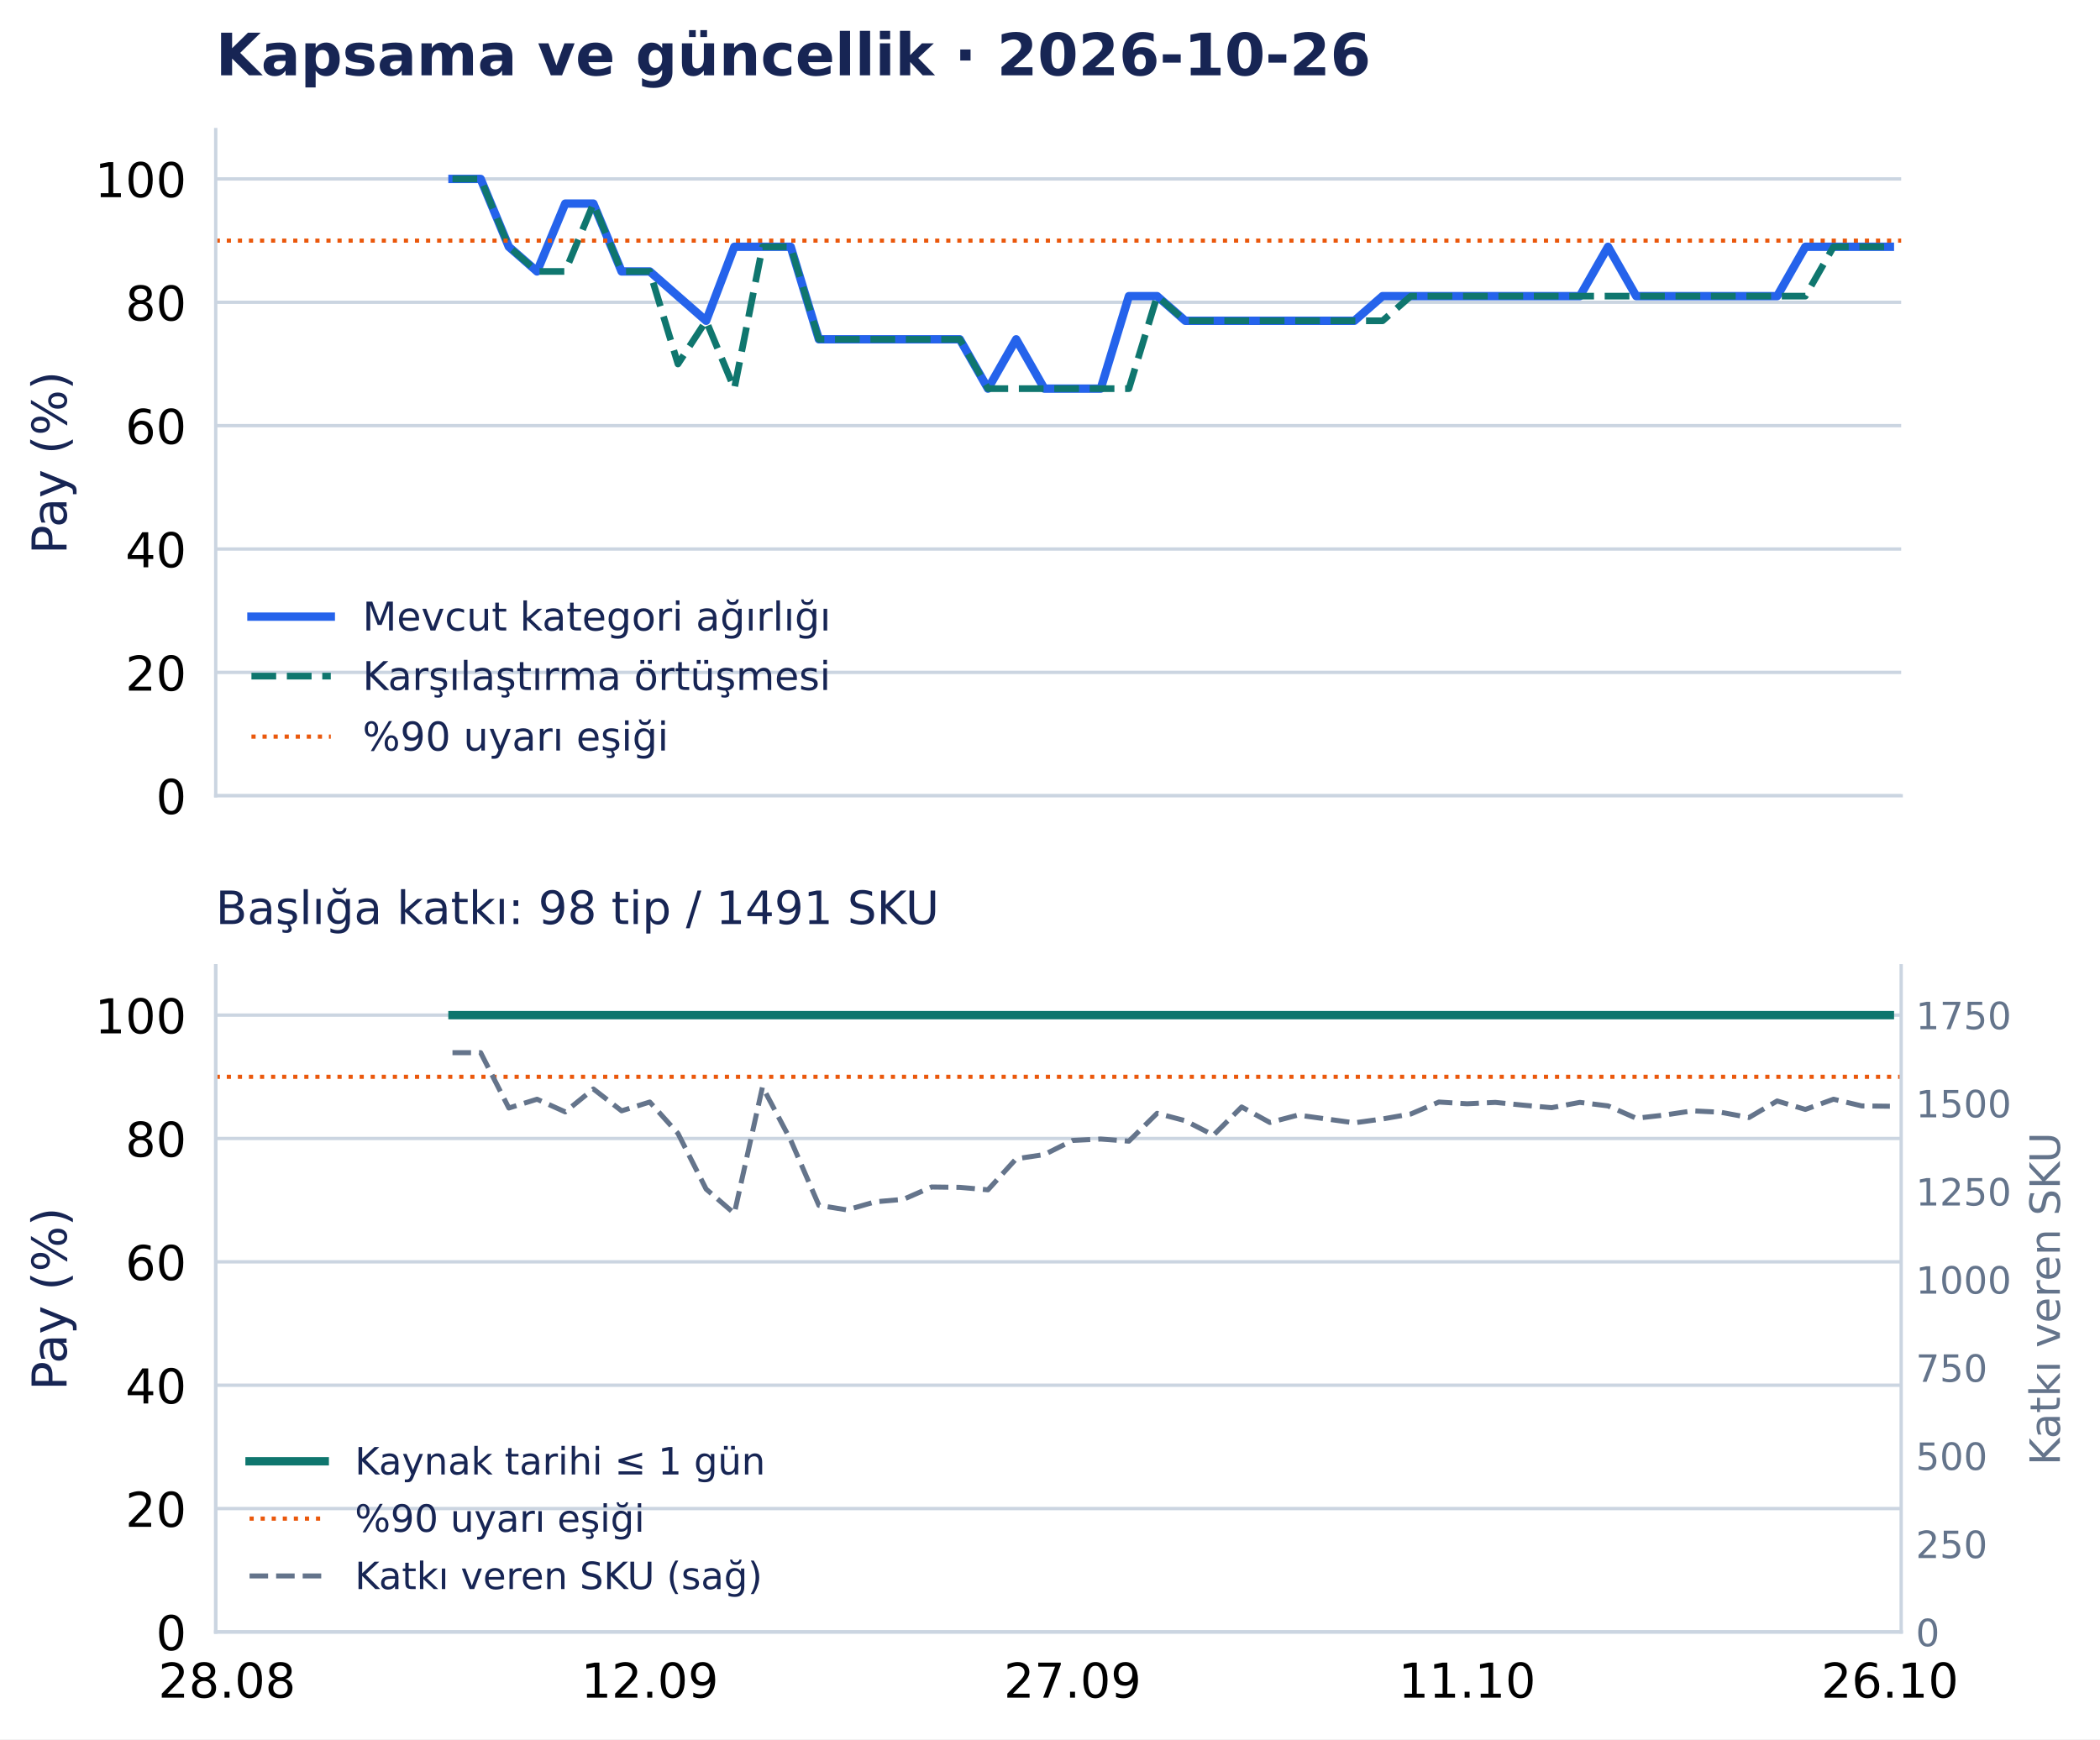
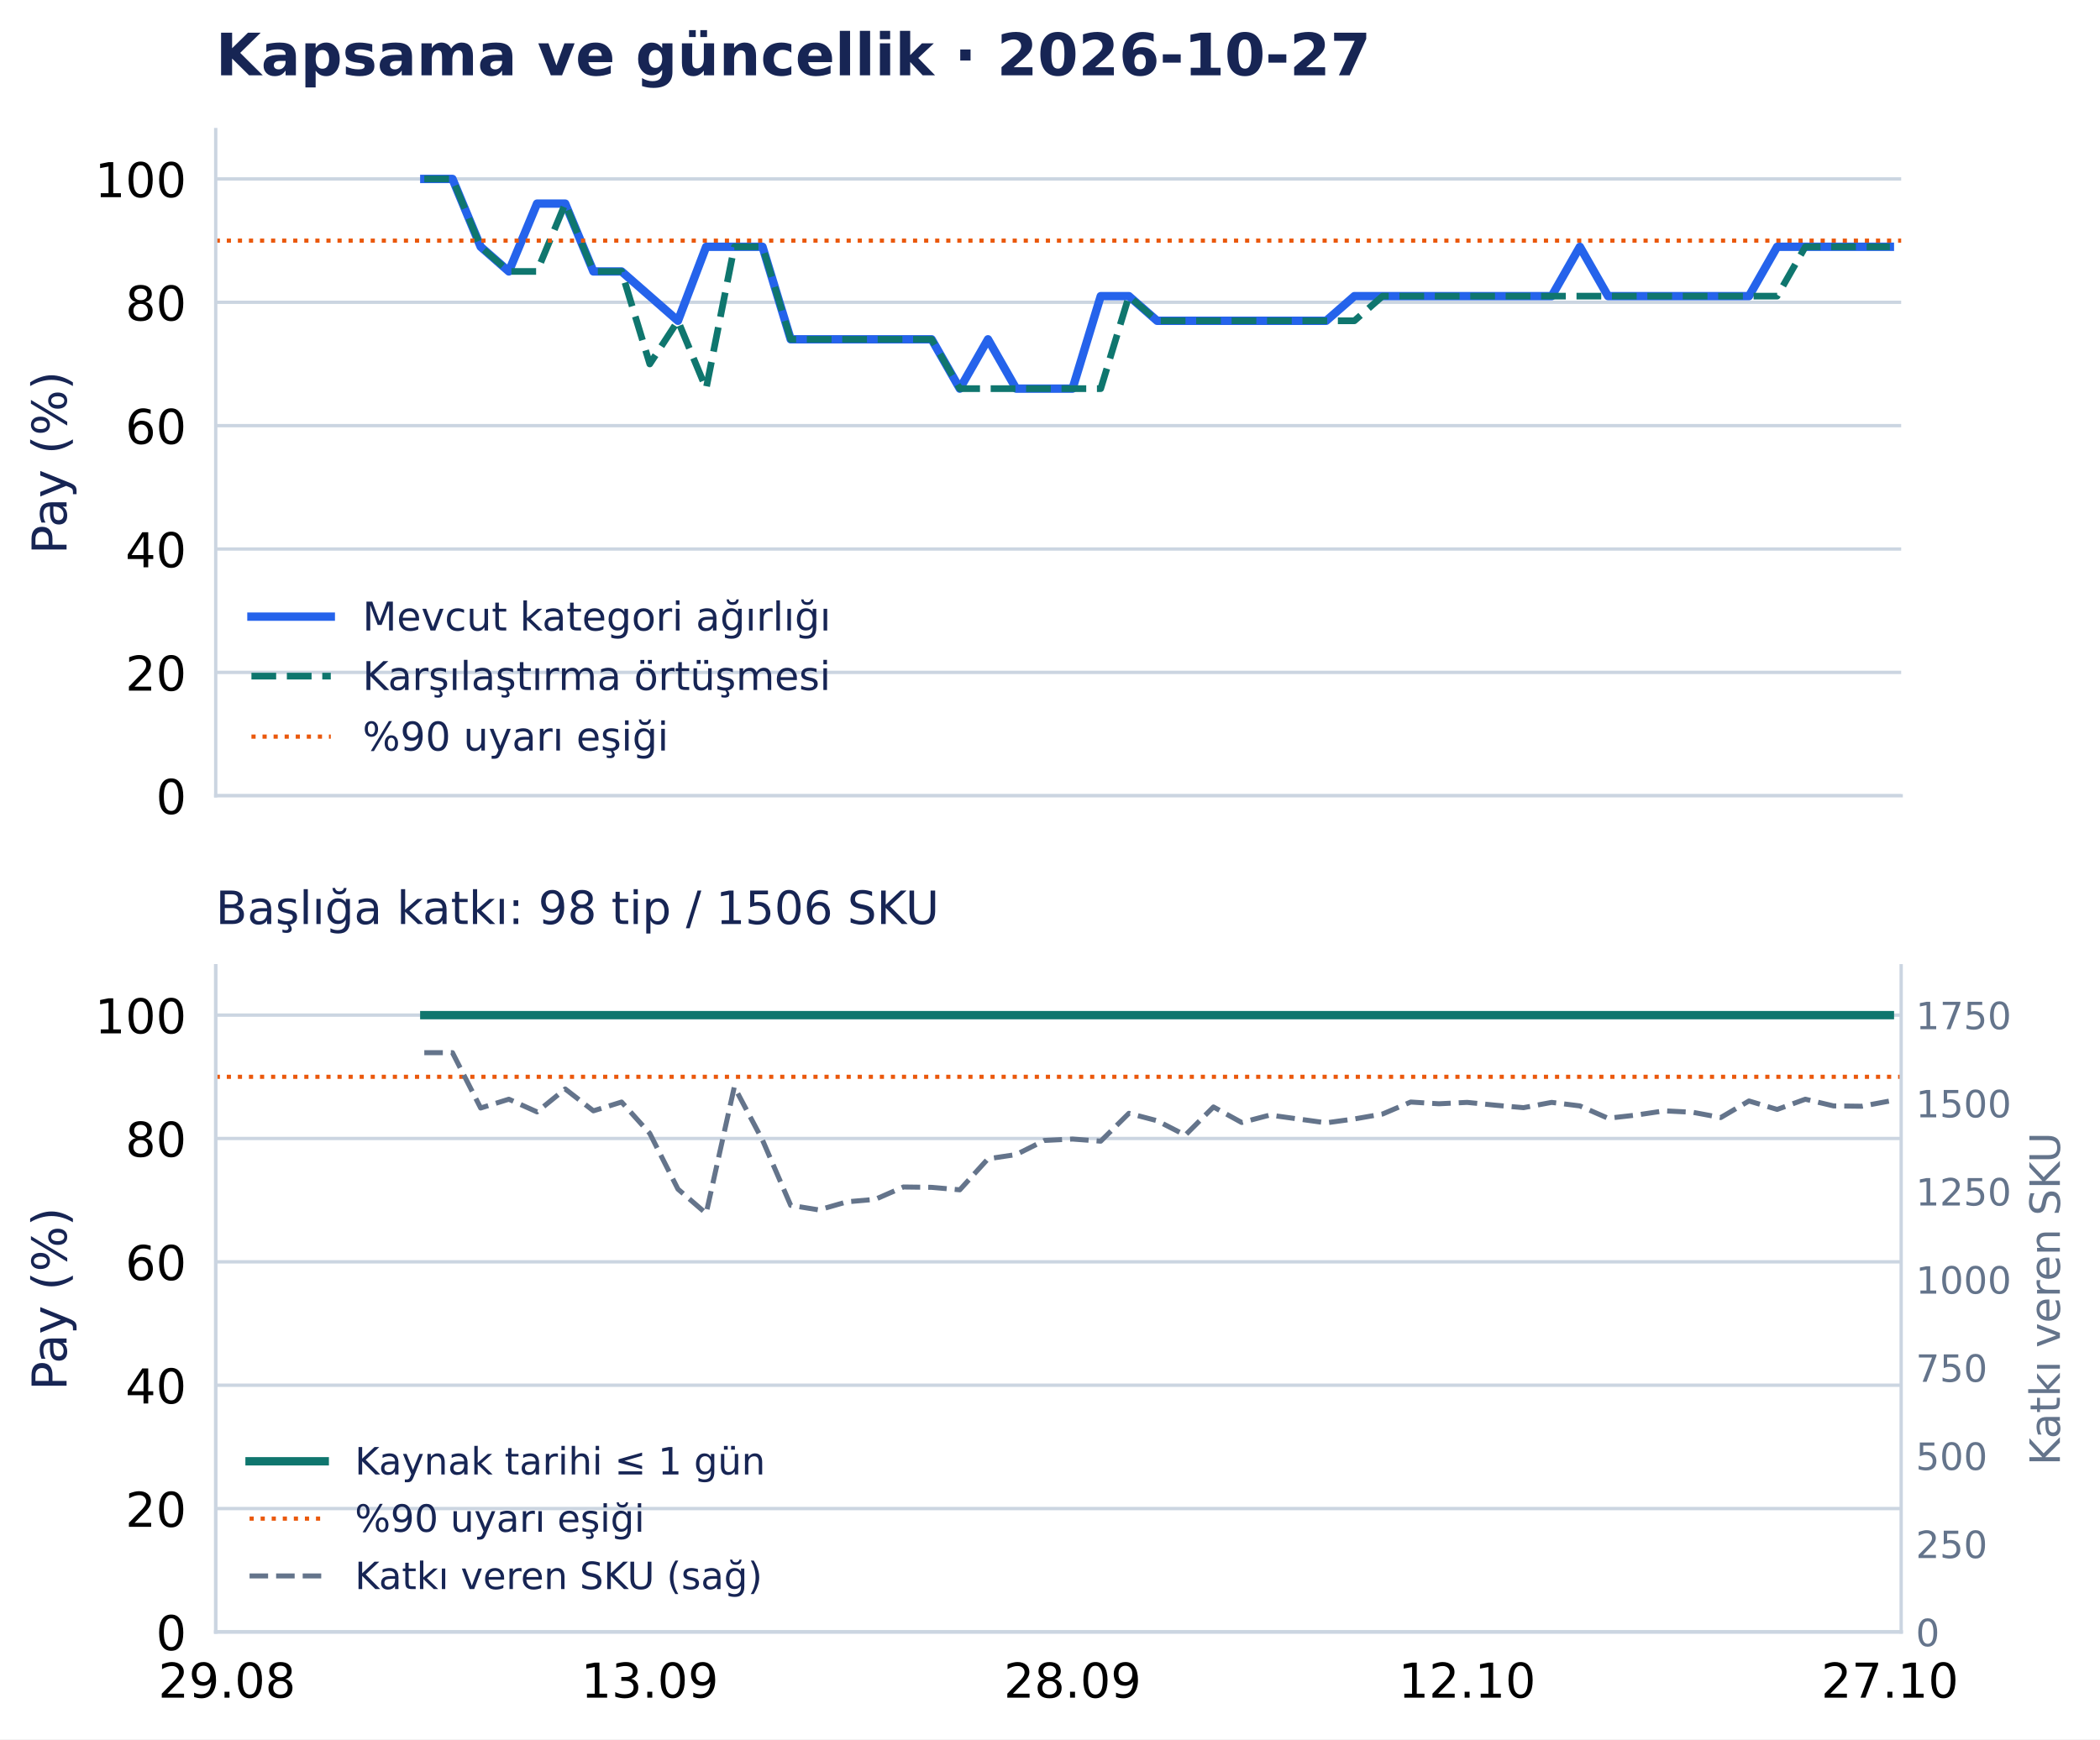
<svg xmlns="http://www.w3.org/2000/svg" width="502.794pt" height="416.535pt" viewBox="0 0 502.794 416.535" version="1.1">
  <defs>
    <style type="text/css">*{stroke-linejoin: round; stroke-linecap: butt}</style>
  </defs>
  <g id="figure_1">
    <g id="patch_1">
      <path d="M 0 416.535 L 502.794 416.535 L 502.794 0 L 0 0 z " style="fill: #ffffff" />
    </g>
    <g id="axes_1">
      <g id="patch_2">
        <path d="M 51.651 190.574 L 455.188 190.574 L 455.188 31.035 L 51.651 31.035 z " style="fill: #ffffff" />
      </g>
      <g id="matplotlib.axis_1">
        <g id="xtick_1">
          <g id="line2d_1" />
        </g>
        <g id="xtick_2">
          <g id="line2d_2" />
        </g>
        <g id="xtick_3">
          <g id="line2d_3" />
        </g>
        <g id="xtick_4">
          <g id="line2d_4" />
        </g>
        <g id="xtick_5">
          <g id="line2d_5" />
        </g>
      </g>
      <g id="matplotlib.axis_2">
        <g id="ytick_1">
          <g id="line2d_6">
            <path d="M 51.651 190.574 L 455.188 190.574 " clip-path="url(#p0e1365a26f)" style="fill: none; stroke: #cbd5e1; stroke-width: 0.8; stroke-linecap: square" />
          </g>
          <g id="line2d_7" />
          <g id="text_1">
            <text style="font-size: 11.5px; font-family: 'DejaVu Sans', 'Bitstream Vera Sans', 'Computer Modern Sans Serif', 'Lucida Grande', 'Verdana', 'Geneva', 'Lucid', 'Arial', 'Helvetica', 'Avant Garde', sans-serif; text-anchor: end" x="44.651" y="194.943" transform="rotate(-0 44.65062 194.9427)">0</text>
          </g>
        </g>
        <g id="ytick_2">
          <g id="line2d_8">
            <path d="M 51.651 161.03 L 455.188 161.03 " clip-path="url(#p0e1365a26f)" style="fill: none; stroke: #cbd5e1; stroke-width: 0.8; stroke-linecap: square" />
          </g>
          <g id="line2d_9" />
          <g id="text_2">
            <text style="font-size: 11.5px; font-family: 'DejaVu Sans', 'Bitstream Vera Sans', 'Computer Modern Sans Serif', 'Lucida Grande', 'Verdana', 'Geneva', 'Lucid', 'Arial', 'Helvetica', 'Avant Garde', sans-serif; text-anchor: end" x="44.651" y="165.398" transform="rotate(-0 44.65062 165.3983)">20</text>
          </g>
        </g>
        <g id="ytick_3">
          <g id="line2d_10">
            <path d="M 51.651 131.485 L 455.188 131.485 " clip-path="url(#p0e1365a26f)" style="fill: none; stroke: #cbd5e1; stroke-width: 0.8; stroke-linecap: square" />
          </g>
          <g id="line2d_11" />
          <g id="text_3">
            <text style="font-size: 11.5px; font-family: 'DejaVu Sans', 'Bitstream Vera Sans', 'Computer Modern Sans Serif', 'Lucida Grande', 'Verdana', 'Geneva', 'Lucid', 'Arial', 'Helvetica', 'Avant Garde', sans-serif; text-anchor: end" x="44.651" y="135.854" transform="rotate(-0 44.65062 135.854)">40</text>
          </g>
        </g>
        <g id="ytick_4">
          <g id="line2d_12">
            <path d="M 51.651 101.941 L 455.188 101.941 " clip-path="url(#p0e1365a26f)" style="fill: none; stroke: #cbd5e1; stroke-width: 0.8; stroke-linecap: square" />
          </g>
          <g id="line2d_13" />
          <g id="text_4">
            <text style="font-size: 11.5px; font-family: 'DejaVu Sans', 'Bitstream Vera Sans', 'Computer Modern Sans Serif', 'Lucida Grande', 'Verdana', 'Geneva', 'Lucid', 'Arial', 'Helvetica', 'Avant Garde', sans-serif; text-anchor: end" x="44.651" y="106.31" transform="rotate(-0 44.65062 106.3097)">60</text>
          </g>
        </g>
        <g id="ytick_5">
          <g id="line2d_14">
            <path d="M 51.651 72.397 L 455.188 72.397 " clip-path="url(#p0e1365a26f)" style="fill: none; stroke: #cbd5e1; stroke-width: 0.8; stroke-linecap: square" />
          </g>
          <g id="line2d_15" />
          <g id="text_5">
            <text style="font-size: 11.5px; font-family: 'DejaVu Sans', 'Bitstream Vera Sans', 'Computer Modern Sans Serif', 'Lucida Grande', 'Verdana', 'Geneva', 'Lucid', 'Arial', 'Helvetica', 'Avant Garde', sans-serif; text-anchor: end" x="44.651" y="76.765" transform="rotate(-0 44.65062 76.76539)">80</text>
          </g>
        </g>
        <g id="ytick_6">
          <g id="line2d_16">
            <path d="M 51.651 42.852 L 455.188 42.852 " clip-path="url(#p0e1365a26f)" style="fill: none; stroke: #cbd5e1; stroke-width: 0.8; stroke-linecap: square" />
          </g>
          <g id="line2d_17" />
          <g id="text_6">
            <text style="font-size: 11.5px; font-family: 'DejaVu Sans', 'Bitstream Vera Sans', 'Computer Modern Sans Serif', 'Lucida Grande', 'Verdana', 'Geneva', 'Lucid', 'Arial', 'Helvetica', 'Avant Garde', sans-serif; text-anchor: end" x="44.651" y="47.221" transform="rotate(-0 44.65062 47.22107)">100</text>
          </g>
        </g>
        <g id="text_7">
          <text style="font-size: 11.5px; font-family: 'DejaVu Sans', 'Bitstream Vera Sans', 'Computer Modern Sans Serif', 'Lucida Grande', 'Verdana', 'Geneva', 'Lucid', 'Arial', 'Helvetica', 'Avant Garde', sans-serif; text-anchor: middle; fill: #172554" x="15.937" y="110.804" transform="rotate(-90 15.93731 110.8044)">Pay (%)</text>
        </g>
      </g>
      <g id="line2d_18">
-         <path d="M 108.335 42.852 L 115.083 42.852 L 121.831 59.102 L 128.579 65.011 L 135.327 48.761 L 142.075 48.761 L 148.824 65.011 L 155.572 65.011 L 162.32 70.92 L 169.068 76.828 L 175.816 59.102 L 182.564 59.102 L 189.312 59.102 L 196.06 81.26 L 202.809 81.26 L 209.557 81.26 L 216.305 81.26 L 223.053 81.26 L 229.801 81.26 L 236.549 93.078 L 243.297 81.26 L 250.045 93.078 L 256.794 93.078 L 263.542 93.078 L 270.29 70.92 L 277.038 70.92 L 283.786 76.828 L 290.534 76.828 L 297.282 76.828 L 304.03 76.828 L 310.778 76.828 L 317.527 76.828 L 324.275 76.828 L 331.023 70.92 L 337.771 70.92 L 344.519 70.92 L 351.267 70.92 L 358.015 70.92 L 364.763 70.92 L 371.512 70.92 L 378.26 70.92 L 385.008 59.102 L 391.756 70.92 L 398.504 70.92 L 405.252 70.92 L 412 70.92 L 418.748 70.92 L 425.497 70.92 L 432.245 59.102 L 438.993 59.102 L 445.741 59.102 L 452.489 59.102 " clip-path="url(#p0e1365a26f)" style="fill: none; stroke: #2563eb; stroke-width: 2; stroke-linecap: square" />
+         <path d="M 101.587 42.852 L 108.335 42.852 L 115.083 59.102 L 121.831 65.011 L 128.579 48.761 L 135.327 48.761 L 142.075 65.011 L 148.824 65.011 L 155.572 70.92 L 162.32 76.828 L 169.068 59.102 L 175.816 59.102 L 182.564 59.102 L 189.312 81.26 L 196.06 81.26 L 202.809 81.26 L 209.557 81.26 L 216.305 81.26 L 223.053 81.26 L 229.801 93.078 L 236.549 81.26 L 243.297 93.078 L 250.045 93.078 L 256.794 93.078 L 263.542 70.92 L 270.29 70.92 L 277.038 76.828 L 283.786 76.828 L 290.534 76.828 L 297.282 76.828 L 304.03 76.828 L 310.778 76.828 L 317.527 76.828 L 324.275 70.92 L 331.023 70.92 L 337.771 70.92 L 344.519 70.92 L 351.267 70.92 L 358.015 70.92 L 364.763 70.92 L 371.512 70.92 L 378.26 59.102 L 385.008 70.92 L 391.756 70.92 L 398.504 70.92 L 405.252 70.92 L 412 70.92 L 418.748 70.92 L 425.497 59.102 L 432.245 59.102 L 438.993 59.102 L 445.741 59.102 L 452.489 59.102 " clip-path="url(#p0e1365a26f)" style="fill: none; stroke: #2563eb; stroke-width: 2; stroke-linecap: square" />
      </g>
      <g id="line2d_19">
-         <path d="M 108.335 42.852 L 115.083 42.852 L 121.831 59.102 L 128.579 65.011 L 135.327 65.011 L 142.075 48.761 L 148.824 65.011 L 155.572 65.011 L 162.32 87.169 L 169.068 76.828 L 175.816 93.078 L 182.564 59.102 L 189.312 59.102 L 196.06 81.26 L 202.809 81.26 L 209.557 81.26 L 216.305 81.26 L 223.053 81.26 L 229.801 81.26 L 236.549 93.078 L 243.297 93.078 L 250.045 93.078 L 256.794 93.078 L 263.542 93.078 L 270.29 93.078 L 277.038 70.92 L 283.786 76.828 L 290.534 76.828 L 297.282 76.828 L 304.03 76.828 L 310.778 76.828 L 317.527 76.828 L 324.275 76.828 L 331.023 76.828 L 337.771 70.92 L 344.519 70.92 L 351.267 70.92 L 358.015 70.92 L 364.763 70.92 L 371.512 70.92 L 378.26 70.92 L 385.008 70.92 L 391.756 70.92 L 398.504 70.92 L 405.252 70.92 L 412 70.92 L 418.748 70.92 L 425.497 70.92 L 432.245 70.92 L 438.993 59.102 L 445.741 59.102 L 452.489 59.102 " clip-path="url(#p0e1365a26f)" style="fill: none; stroke-dasharray: 5.92,2.56; stroke-dashoffset: 0; stroke: #0f766e; stroke-width: 1.6" />
+         <path d="M 101.587 42.852 L 108.335 42.852 L 115.083 59.102 L 121.831 65.011 L 128.579 65.011 L 135.327 48.761 L 142.075 65.011 L 148.824 65.011 L 155.572 87.169 L 162.32 76.828 L 169.068 93.078 L 175.816 59.102 L 182.564 59.102 L 189.312 81.26 L 196.06 81.26 L 202.809 81.26 L 209.557 81.26 L 216.305 81.26 L 223.053 81.26 L 229.801 93.078 L 236.549 93.078 L 243.297 93.078 L 250.045 93.078 L 256.794 93.078 L 263.542 93.078 L 270.29 70.92 L 277.038 76.828 L 283.786 76.828 L 290.534 76.828 L 297.282 76.828 L 304.03 76.828 L 310.778 76.828 L 317.527 76.828 L 324.275 76.828 L 331.023 70.92 L 337.771 70.92 L 344.519 70.92 L 351.267 70.92 L 358.015 70.92 L 364.763 70.92 L 371.512 70.92 L 378.26 70.92 L 385.008 70.92 L 391.756 70.92 L 398.504 70.92 L 405.252 70.92 L 412 70.92 L 418.748 70.92 L 425.497 70.92 L 432.245 59.102 L 438.993 59.102 L 445.741 59.102 L 452.489 59.102 " clip-path="url(#p0e1365a26f)" style="fill: none; stroke-dasharray: 5.92,2.56; stroke-dashoffset: 0; stroke: #0f766e; stroke-width: 1.6" />
      </g>
      <g id="line2d_20">
        <path d="M 51.651 57.625 L 455.188 57.625 " clip-path="url(#p0e1365a26f)" style="fill: none; stroke-dasharray: 1,1.65; stroke-dashoffset: 0; stroke: #ea580c" />
      </g>
      <g id="patch_3">
        <path d="M 51.651 190.574 L 51.651 31.035 " style="fill: none; stroke: #cbd5e1; stroke-width: 0.8; stroke-linejoin: miter; stroke-linecap: square" />
      </g>
      <g id="patch_4">
        <path d="M 51.651 190.574 L 455.188 190.574 " style="fill: none; stroke: #cbd5e1; stroke-width: 0.8; stroke-linejoin: miter; stroke-linecap: square" />
      </g>
      <g id="text_8">
-         <text style="font-weight: 700; font-size: 14px; font-family: 'DejaVu Sans', 'Bitstream Vera Sans', 'Computer Modern Sans Serif', 'Lucida Grande', 'Verdana', 'Geneva', 'Lucid', 'Arial', 'Helvetica', 'Avant Garde', sans-serif; text-anchor: start; fill: #172554" x="51.651" y="18.035" transform="rotate(-0 51.65062 18.03469)">Kapsama ve güncellik · 2026-10-26</text>
+         <text style="font-weight: 700; font-size: 14px; font-family: 'DejaVu Sans', 'Bitstream Vera Sans', 'Computer Modern Sans Serif', 'Lucida Grande', 'Verdana', 'Geneva', 'Lucid', 'Arial', 'Helvetica', 'Avant Garde', sans-serif; text-anchor: start; fill: #172554" x="51.651" y="18.035" transform="rotate(-0 51.65062 18.03469)">Kapsama ve güncellik · 2026-10-27</text>
      </g>
      <g id="legend_1">
        <g id="line2d_21">
          <path d="M 60.201 147.675 L 69.701 147.675 L 79.201 147.675 " style="fill: none; stroke: #2563eb; stroke-width: 2; stroke-linecap: square" />
        </g>
        <g id="text_9">
          <text style="font-size: 9.5px; font-family: 'DejaVu Sans', 'Bitstream Vera Sans', 'Computer Modern Sans Serif', 'Lucida Grande', 'Verdana', 'Geneva', 'Lucid', 'Arial', 'Helvetica', 'Avant Garde', sans-serif; text-anchor: start; fill: #172554" x="86.801" y="151" transform="rotate(-0 86.80062 150.9998)">Mevcut kategori ağırlığı</text>
        </g>
        <g id="line2d_22">
          <path d="M 60.201 161.926 L 69.701 161.926 L 79.201 161.926 " style="fill: none; stroke-dasharray: 5.92,2.56; stroke-dashoffset: 0; stroke: #0f766e; stroke-width: 1.6" />
        </g>
        <g id="text_10">
          <text style="font-size: 9.5px; font-family: 'DejaVu Sans', 'Bitstream Vera Sans', 'Computer Modern Sans Serif', 'Lucida Grande', 'Verdana', 'Geneva', 'Lucid', 'Arial', 'Helvetica', 'Avant Garde', sans-serif; text-anchor: start; fill: #172554" x="86.801" y="165.251" transform="rotate(-0 86.80062 165.2506)">Karşılaştırma örtüşmesi</text>
        </g>
        <g id="line2d_23">
          <path d="M 60.201 176.417 L 69.701 176.417 L 79.201 176.417 " style="fill: none; stroke-dasharray: 1,1.65; stroke-dashoffset: 0; stroke: #ea580c" />
        </g>
        <g id="text_11">
          <text style="font-size: 9.5px; font-family: 'DejaVu Sans', 'Bitstream Vera Sans', 'Computer Modern Sans Serif', 'Lucida Grande', 'Verdana', 'Geneva', 'Lucid', 'Arial', 'Helvetica', 'Avant Garde', sans-serif; text-anchor: start; fill: #172554" x="86.801" y="179.742" transform="rotate(-0 86.80062 179.7418)">%90 uyarı eşiği</text>
        </g>
      </g>
    </g>
    <g id="axes_2">
      <g id="patch_5">
        <path d="M 51.651 390.835 L 455.188 390.835 L 455.188 231.295 L 51.651 231.295 z " style="fill: #ffffff" />
      </g>
      <g id="matplotlib.axis_3">
        <g id="xtick_6">
          <g id="line2d_24" />
          <g id="text_12">
-             <text style="font-size: 11.5px; font-family: 'DejaVu Sans', 'Bitstream Vera Sans', 'Computer Modern Sans Serif', 'Lucida Grande', 'Verdana', 'Geneva', 'Lucid', 'Arial', 'Helvetica', 'Avant Garde', sans-serif; text-anchor: middle" x="54.35" y="406.572" transform="rotate(-0 54.34987 406.572)">28.08</text>
+             <text style="font-size: 11.5px; font-family: 'DejaVu Sans', 'Bitstream Vera Sans', 'Computer Modern Sans Serif', 'Lucida Grande', 'Verdana', 'Geneva', 'Lucid', 'Arial', 'Helvetica', 'Avant Garde', sans-serif; text-anchor: middle" x="54.35" y="406.572" transform="rotate(-0 54.34987 406.572)">29.08</text>
          </g>
        </g>
        <g id="xtick_7">
          <g id="line2d_25" />
          <g id="text_13">
-             <text style="font-size: 11.5px; font-family: 'DejaVu Sans', 'Bitstream Vera Sans', 'Computer Modern Sans Serif', 'Lucida Grande', 'Verdana', 'Geneva', 'Lucid', 'Arial', 'Helvetica', 'Avant Garde', sans-serif; text-anchor: middle" x="155.572" y="406.572" transform="rotate(-0 155.5717 406.572)">12.09</text>
+             <text style="font-size: 11.5px; font-family: 'DejaVu Sans', 'Bitstream Vera Sans', 'Computer Modern Sans Serif', 'Lucida Grande', 'Verdana', 'Geneva', 'Lucid', 'Arial', 'Helvetica', 'Avant Garde', sans-serif; text-anchor: middle" x="155.572" y="406.572" transform="rotate(-0 155.5717 406.572)">13.09</text>
          </g>
        </g>
        <g id="xtick_8">
          <g id="line2d_26" />
          <g id="text_14">
-             <text style="font-size: 11.5px; font-family: 'DejaVu Sans', 'Bitstream Vera Sans', 'Computer Modern Sans Serif', 'Lucida Grande', 'Verdana', 'Geneva', 'Lucid', 'Arial', 'Helvetica', 'Avant Garde', sans-serif; text-anchor: middle" x="256.794" y="406.572" transform="rotate(-0 256.7935 406.572)">27.09</text>
+             <text style="font-size: 11.5px; font-family: 'DejaVu Sans', 'Bitstream Vera Sans', 'Computer Modern Sans Serif', 'Lucida Grande', 'Verdana', 'Geneva', 'Lucid', 'Arial', 'Helvetica', 'Avant Garde', sans-serif; text-anchor: middle" x="256.794" y="406.572" transform="rotate(-0 256.7935 406.572)">28.09</text>
          </g>
        </g>
        <g id="xtick_9">
          <g id="line2d_27" />
          <g id="text_15">
-             <text style="font-size: 11.5px; font-family: 'DejaVu Sans', 'Bitstream Vera Sans', 'Computer Modern Sans Serif', 'Lucida Grande', 'Verdana', 'Geneva', 'Lucid', 'Arial', 'Helvetica', 'Avant Garde', sans-serif; text-anchor: middle" x="351.267" y="406.572" transform="rotate(-0 351.2672 406.572)">11.10</text>
+             <text style="font-size: 11.5px; font-family: 'DejaVu Sans', 'Bitstream Vera Sans', 'Computer Modern Sans Serif', 'Lucida Grande', 'Verdana', 'Geneva', 'Lucid', 'Arial', 'Helvetica', 'Avant Garde', sans-serif; text-anchor: middle" x="351.267" y="406.572" transform="rotate(-0 351.2672 406.572)">12.10</text>
          </g>
        </g>
        <g id="xtick_10">
          <g id="line2d_28" />
          <g id="text_16">
-             <text style="font-size: 11.5px; font-family: 'DejaVu Sans', 'Bitstream Vera Sans', 'Computer Modern Sans Serif', 'Lucida Grande', 'Verdana', 'Geneva', 'Lucid', 'Arial', 'Helvetica', 'Avant Garde', sans-serif; text-anchor: middle" x="452.489" y="406.572" transform="rotate(-0 452.489 406.572)">26.10</text>
+             <text style="font-size: 11.5px; font-family: 'DejaVu Sans', 'Bitstream Vera Sans', 'Computer Modern Sans Serif', 'Lucida Grande', 'Verdana', 'Geneva', 'Lucid', 'Arial', 'Helvetica', 'Avant Garde', sans-serif; text-anchor: middle" x="452.489" y="406.572" transform="rotate(-0 452.489 406.572)">27.10</text>
          </g>
        </g>
      </g>
      <g id="matplotlib.axis_4">
        <g id="ytick_7">
          <g id="line2d_29">
            <path d="M 51.651 390.835 L 455.188 390.835 " clip-path="url(#pd502d77126)" style="fill: none; stroke: #cbd5e1; stroke-width: 0.8; stroke-linecap: square" />
          </g>
          <g id="line2d_30" />
          <g id="text_17">
            <text style="font-size: 11.5px; font-family: 'DejaVu Sans', 'Bitstream Vera Sans', 'Computer Modern Sans Serif', 'Lucida Grande', 'Verdana', 'Geneva', 'Lucid', 'Arial', 'Helvetica', 'Avant Garde', sans-serif; text-anchor: end" x="44.651" y="395.203" transform="rotate(-0 44.65062 395.2033)">0</text>
          </g>
        </g>
        <g id="ytick_8">
          <g id="line2d_31">
            <path d="M 51.651 361.29 L 455.188 361.29 " clip-path="url(#pd502d77126)" style="fill: none; stroke: #cbd5e1; stroke-width: 0.8; stroke-linecap: square" />
          </g>
          <g id="line2d_32" />
          <g id="text_18">
            <text style="font-size: 11.5px; font-family: 'DejaVu Sans', 'Bitstream Vera Sans', 'Computer Modern Sans Serif', 'Lucida Grande', 'Verdana', 'Geneva', 'Lucid', 'Arial', 'Helvetica', 'Avant Garde', sans-serif; text-anchor: end" x="44.651" y="365.659" transform="rotate(-0 44.65062 365.659)">20</text>
          </g>
        </g>
        <g id="ytick_9">
          <g id="line2d_33">
            <path d="M 51.651 331.746 L 455.188 331.746 " clip-path="url(#pd502d77126)" style="fill: none; stroke: #cbd5e1; stroke-width: 0.8; stroke-linecap: square" />
          </g>
          <g id="line2d_34" />
          <g id="text_19">
            <text style="font-size: 11.5px; font-family: 'DejaVu Sans', 'Bitstream Vera Sans', 'Computer Modern Sans Serif', 'Lucida Grande', 'Verdana', 'Geneva', 'Lucid', 'Arial', 'Helvetica', 'Avant Garde', sans-serif; text-anchor: end" x="44.651" y="336.115" transform="rotate(-0 44.65062 336.1147)">40</text>
          </g>
        </g>
        <g id="ytick_10">
          <g id="line2d_35">
            <path d="M 51.651 302.202 L 455.188 302.202 " clip-path="url(#pd502d77126)" style="fill: none; stroke: #cbd5e1; stroke-width: 0.8; stroke-linecap: square" />
          </g>
          <g id="line2d_36" />
          <g id="text_20">
            <text style="font-size: 11.5px; font-family: 'DejaVu Sans', 'Bitstream Vera Sans', 'Computer Modern Sans Serif', 'Lucida Grande', 'Verdana', 'Geneva', 'Lucid', 'Arial', 'Helvetica', 'Avant Garde', sans-serif; text-anchor: end" x="44.651" y="306.57" transform="rotate(-0 44.65062 306.5704)">60</text>
          </g>
        </g>
        <g id="ytick_11">
          <g id="line2d_37">
            <path d="M 51.651 272.657 L 455.188 272.657 " clip-path="url(#pd502d77126)" style="fill: none; stroke: #cbd5e1; stroke-width: 0.8; stroke-linecap: square" />
          </g>
          <g id="line2d_38" />
          <g id="text_21">
            <text style="font-size: 11.5px; font-family: 'DejaVu Sans', 'Bitstream Vera Sans', 'Computer Modern Sans Serif', 'Lucida Grande', 'Verdana', 'Geneva', 'Lucid', 'Arial', 'Helvetica', 'Avant Garde', sans-serif; text-anchor: end" x="44.651" y="277.026" transform="rotate(-0 44.65062 277.0261)">80</text>
          </g>
        </g>
        <g id="ytick_12">
          <g id="line2d_39">
            <path d="M 51.651 243.113 L 455.188 243.113 " clip-path="url(#pd502d77126)" style="fill: none; stroke: #cbd5e1; stroke-width: 0.8; stroke-linecap: square" />
          </g>
          <g id="line2d_40" />
          <g id="text_22">
            <text style="font-size: 11.5px; font-family: 'DejaVu Sans', 'Bitstream Vera Sans', 'Computer Modern Sans Serif', 'Lucida Grande', 'Verdana', 'Geneva', 'Lucid', 'Arial', 'Helvetica', 'Avant Garde', sans-serif; text-anchor: end" x="44.651" y="247.482" transform="rotate(-0 44.65062 247.4817)">100</text>
          </g>
        </g>
        <g id="text_23">
          <text style="font-size: 11.5px; font-family: 'DejaVu Sans', 'Bitstream Vera Sans', 'Computer Modern Sans Serif', 'Lucida Grande', 'Verdana', 'Geneva', 'Lucid', 'Arial', 'Helvetica', 'Avant Garde', sans-serif; text-anchor: middle; fill: #172554" x="15.937" y="311.065" transform="rotate(-90 15.93731 311.065)">Pay (%)</text>
        </g>
      </g>
      <g id="line2d_41">
-         <path d="M 108.335 243.113 L 115.083 243.113 L 121.831 243.113 L 128.579 243.113 L 135.327 243.113 L 142.075 243.113 L 148.824 243.113 L 155.572 243.113 L 162.32 243.113 L 169.068 243.113 L 175.816 243.113 L 182.564 243.113 L 189.312 243.113 L 196.06 243.113 L 202.809 243.113 L 209.557 243.113 L 216.305 243.113 L 223.053 243.113 L 229.801 243.113 L 236.549 243.113 L 243.297 243.113 L 250.045 243.113 L 256.794 243.113 L 263.542 243.113 L 270.29 243.113 L 277.038 243.113 L 283.786 243.113 L 290.534 243.113 L 297.282 243.113 L 304.03 243.113 L 310.778 243.113 L 317.527 243.113 L 324.275 243.113 L 331.023 243.113 L 337.771 243.113 L 344.519 243.113 L 351.267 243.113 L 358.015 243.113 L 364.763 243.113 L 371.512 243.113 L 378.26 243.113 L 385.008 243.113 L 391.756 243.113 L 398.504 243.113 L 405.252 243.113 L 412 243.113 L 418.748 243.113 L 425.497 243.113 L 432.245 243.113 L 438.993 243.113 L 445.741 243.113 L 452.489 243.113 " clip-path="url(#pd502d77126)" style="fill: none; stroke: #0f766e; stroke-width: 2; stroke-linecap: square" />
+         <path d="M 101.587 243.113 L 108.335 243.113 L 115.083 243.113 L 121.831 243.113 L 128.579 243.113 L 135.327 243.113 L 142.075 243.113 L 148.824 243.113 L 155.572 243.113 L 162.32 243.113 L 169.068 243.113 L 175.816 243.113 L 182.564 243.113 L 189.312 243.113 L 196.06 243.113 L 202.809 243.113 L 209.557 243.113 L 216.305 243.113 L 223.053 243.113 L 229.801 243.113 L 236.549 243.113 L 243.297 243.113 L 250.045 243.113 L 256.794 243.113 L 263.542 243.113 L 270.29 243.113 L 277.038 243.113 L 283.786 243.113 L 290.534 243.113 L 297.282 243.113 L 304.03 243.113 L 310.778 243.113 L 317.527 243.113 L 324.275 243.113 L 331.023 243.113 L 337.771 243.113 L 344.519 243.113 L 351.267 243.113 L 358.015 243.113 L 364.763 243.113 L 371.512 243.113 L 378.26 243.113 L 385.008 243.113 L 391.756 243.113 L 398.504 243.113 L 405.252 243.113 L 412 243.113 L 418.748 243.113 L 425.497 243.113 L 432.245 243.113 L 438.993 243.113 L 445.741 243.113 L 452.489 243.113 " clip-path="url(#pd502d77126)" style="fill: none; stroke: #0f766e; stroke-width: 2; stroke-linecap: square" />
      </g>
      <g id="line2d_42">
        <path d="M 51.651 257.885 L 455.188 257.885 " clip-path="url(#pd502d77126)" style="fill: none; stroke-dasharray: 1,1.65; stroke-dashoffset: 0; stroke: #ea580c" />
      </g>
      <g id="patch_6">
        <path d="M 51.651 390.835 L 51.651 231.295 " style="fill: none; stroke: #cbd5e1; stroke-width: 0.8; stroke-linejoin: miter; stroke-linecap: square" />
      </g>
      <g id="patch_7">
        <path d="M 51.651 390.835 L 455.188 390.835 " style="fill: none; stroke: #cbd5e1; stroke-width: 0.8; stroke-linejoin: miter; stroke-linecap: square" />
      </g>
      <g id="text_24">
-         <text style="font-size: 11px; font-family: 'DejaVu Sans', 'Bitstream Vera Sans', 'Computer Modern Sans Serif', 'Lucida Grande', 'Verdana', 'Geneva', 'Lucid', 'Arial', 'Helvetica', 'Avant Garde', sans-serif; text-anchor: start; fill: #172554" x="51.651" y="221.295" transform="rotate(-0 51.65062 221.2954)">Başlığa katkı: 98 tip / 1491 SKU</text>
+         <text style="font-size: 11px; font-family: 'DejaVu Sans', 'Bitstream Vera Sans', 'Computer Modern Sans Serif', 'Lucida Grande', 'Verdana', 'Geneva', 'Lucid', 'Arial', 'Helvetica', 'Avant Garde', sans-serif; text-anchor: start; fill: #172554" x="51.651" y="221.295" transform="rotate(-0 51.65062 221.2954)">Başlığa katkı: 98 tip / 1506 SKU</text>
      </g>
      <g id="legend_2">
        <g id="line2d_43">
          <path d="M 59.751 349.966 L 68.751 349.966 L 77.751 349.966 " style="fill: none; stroke: #0f766e; stroke-width: 2; stroke-linecap: square" />
        </g>
        <g id="text_25">
          <text style="font-size: 9px; font-family: 'DejaVu Sans', 'Bitstream Vera Sans', 'Computer Modern Sans Serif', 'Lucida Grande', 'Verdana', 'Geneva', 'Lucid', 'Arial', 'Helvetica', 'Avant Garde', sans-serif; text-anchor: start; fill: #172554" x="84.951" y="353.116" transform="rotate(-0 84.95063 353.1155)">Kaynak tarihi ≤ 1 gün</text>
        </g>
        <g id="line2d_44">
          <path d="M 59.751 363.694 L 68.751 363.694 L 77.751 363.694 " style="fill: none; stroke-dasharray: 1,1.65; stroke-dashoffset: 0; stroke: #ea580c" />
        </g>
        <g id="text_26">
          <text style="font-size: 9px; font-family: 'DejaVu Sans', 'Bitstream Vera Sans', 'Computer Modern Sans Serif', 'Lucida Grande', 'Verdana', 'Geneva', 'Lucid', 'Arial', 'Helvetica', 'Avant Garde', sans-serif; text-anchor: start; fill: #172554" x="84.951" y="366.844" transform="rotate(-0 84.95063 366.8441)">%90 uyarı eşiği</text>
        </g>
        <g id="line2d_45">
          <path d="M 59.751 377.423 L 68.751 377.423 L 77.751 377.423 " style="fill: none; stroke-dasharray: 4.44,1.92; stroke-dashoffset: 0; stroke: #64748b; stroke-width: 1.2" />
        </g>
        <g id="text_27">
          <text style="font-size: 9px; font-family: 'DejaVu Sans', 'Bitstream Vera Sans', 'Computer Modern Sans Serif', 'Lucida Grande', 'Verdana', 'Geneva', 'Lucid', 'Arial', 'Helvetica', 'Avant Garde', sans-serif; text-anchor: start; fill: #172554" x="84.951" y="380.573" transform="rotate(-0 84.95063 380.5726)">Katkı veren SKU (sağ)</text>
        </g>
      </g>
    </g>
    <g id="axes_3">
      <g id="matplotlib.axis_5">
        <g id="ytick_13">
          <g id="line2d_46" />
          <g id="text_28">
            <text style="font-size: 9px; font-family: 'DejaVu Sans', 'Bitstream Vera Sans', 'Computer Modern Sans Serif', 'Lucida Grande', 'Verdana', 'Geneva', 'Lucid', 'Arial', 'Helvetica', 'Avant Garde', sans-serif; text-anchor: start; fill: #64748b" x="458.688" y="394.254" transform="rotate(-0 458.6883 394.2536)">0</text>
          </g>
        </g>
        <g id="ytick_14">
          <g id="line2d_47" />
          <g id="text_29">
            <text style="font-size: 9px; font-family: 'DejaVu Sans', 'Bitstream Vera Sans', 'Computer Modern Sans Serif', 'Lucida Grande', 'Verdana', 'Geneva', 'Lucid', 'Arial', 'Helvetica', 'Avant Garde', sans-serif; text-anchor: start; fill: #64748b" x="458.688" y="373.144" transform="rotate(-0 458.6883 373.1444)">250</text>
          </g>
        </g>
        <g id="ytick_15">
          <g id="line2d_48" />
          <g id="text_30">
            <text style="font-size: 9px; font-family: 'DejaVu Sans', 'Bitstream Vera Sans', 'Computer Modern Sans Serif', 'Lucida Grande', 'Verdana', 'Geneva', 'Lucid', 'Arial', 'Helvetica', 'Avant Garde', sans-serif; text-anchor: start; fill: #64748b" x="458.688" y="352.035" transform="rotate(-0 458.6883 352.0352)">500</text>
          </g>
        </g>
        <g id="ytick_16">
          <g id="line2d_49" />
          <g id="text_31">
            <text style="font-size: 9px; font-family: 'DejaVu Sans', 'Bitstream Vera Sans', 'Computer Modern Sans Serif', 'Lucida Grande', 'Verdana', 'Geneva', 'Lucid', 'Arial', 'Helvetica', 'Avant Garde', sans-serif; text-anchor: start; fill: #64748b" x="458.688" y="330.926" transform="rotate(-0 458.6883 330.9259)">750</text>
          </g>
        </g>
        <g id="ytick_17">
          <g id="line2d_50" />
          <g id="text_32">
            <text style="font-size: 9px; font-family: 'DejaVu Sans', 'Bitstream Vera Sans', 'Computer Modern Sans Serif', 'Lucida Grande', 'Verdana', 'Geneva', 'Lucid', 'Arial', 'Helvetica', 'Avant Garde', sans-serif; text-anchor: start; fill: #64748b" x="458.688" y="309.817" transform="rotate(-0 458.6883 309.8167)">1000</text>
          </g>
        </g>
        <g id="ytick_18">
          <g id="line2d_51" />
          <g id="text_33">
            <text style="font-size: 9px; font-family: 'DejaVu Sans', 'Bitstream Vera Sans', 'Computer Modern Sans Serif', 'Lucida Grande', 'Verdana', 'Geneva', 'Lucid', 'Arial', 'Helvetica', 'Avant Garde', sans-serif; text-anchor: start; fill: #64748b" x="458.688" y="288.707" transform="rotate(-0 458.6883 288.7075)">1250</text>
          </g>
        </g>
        <g id="ytick_19">
          <g id="line2d_52" />
          <g id="text_34">
            <text style="font-size: 9px; font-family: 'DejaVu Sans', 'Bitstream Vera Sans', 'Computer Modern Sans Serif', 'Lucida Grande', 'Verdana', 'Geneva', 'Lucid', 'Arial', 'Helvetica', 'Avant Garde', sans-serif; text-anchor: start; fill: #64748b" x="458.688" y="267.598" transform="rotate(-0 458.6883 267.5983)">1500</text>
          </g>
        </g>
        <g id="ytick_20">
          <g id="line2d_53" />
          <g id="text_35">
            <text style="font-size: 9px; font-family: 'DejaVu Sans', 'Bitstream Vera Sans', 'Computer Modern Sans Serif', 'Lucida Grande', 'Verdana', 'Geneva', 'Lucid', 'Arial', 'Helvetica', 'Avant Garde', sans-serif; text-anchor: start; fill: #64748b" x="458.688" y="246.489" transform="rotate(-0 458.6883 246.489)">1750</text>
          </g>
        </g>
        <g id="text_36">
          <text style="font-size: 10px; font-family: 'DejaVu Sans', 'Bitstream Vera Sans', 'Computer Modern Sans Serif', 'Lucida Grande', 'Verdana', 'Geneva', 'Lucid', 'Arial', 'Helvetica', 'Avant Garde', sans-serif; text-anchor: middle; fill: #64748b" x="493.192" y="311.065" transform="rotate(-90 493.1917 311.065)">Katkı veren SKU</text>
        </g>
      </g>
      <g id="line2d_54">
-         <path d="M 108.335 252.105 L 115.083 252.105 L 121.831 265.361 L 128.579 263.251 L 135.327 266.29 L 142.075 260.802 L 148.824 266.037 L 155.572 263.926 L 162.32 271.441 L 169.068 284.782 L 175.816 290.608 L 182.564 260.295 L 189.312 273.045 L 196.06 288.666 L 202.809 289.764 L 209.557 287.822 L 216.305 287.231 L 223.053 284.275 L 229.801 284.36 L 236.549 284.951 L 243.297 277.52 L 250.045 276.507 L 256.794 273.13 L 263.542 272.792 L 270.29 273.299 L 277.038 266.628 L 283.786 268.401 L 290.534 271.863 L 297.282 265.108 L 304.03 268.823 L 310.778 267.05 L 317.527 267.979 L 324.275 268.908 L 331.023 267.979 L 337.771 266.797 L 344.519 263.926 L 351.267 264.348 L 358.015 264.01 L 364.763 264.686 L 371.512 265.277 L 378.26 264.01 L 385.008 264.855 L 391.756 267.81 L 398.504 267.05 L 405.252 266.037 L 412 266.375 L 418.748 267.641 L 425.497 263.673 L 432.245 265.699 L 438.993 263.251 L 445.741 264.855 L 452.489 264.939 " clip-path="url(#pd502d77126)" style="fill: none; stroke-dasharray: 4.44,1.92; stroke-dashoffset: 0; stroke: #64748b; stroke-width: 1.2" />
+         <path d="M 101.587 252.105 L 108.335 252.105 L 115.083 265.361 L 121.831 263.251 L 128.579 266.29 L 135.327 260.802 L 142.075 266.037 L 148.824 263.926 L 155.572 271.441 L 162.32 284.782 L 169.068 290.608 L 175.816 260.295 L 182.564 273.045 L 189.312 288.666 L 196.06 289.764 L 202.809 287.822 L 209.557 287.231 L 216.305 284.275 L 223.053 284.36 L 229.801 284.951 L 236.549 277.52 L 243.297 276.507 L 250.045 273.13 L 256.794 272.792 L 263.542 273.299 L 270.29 266.628 L 277.038 268.401 L 283.786 271.863 L 290.534 265.108 L 297.282 268.823 L 304.03 267.05 L 310.778 267.979 L 317.527 268.908 L 324.275 267.979 L 331.023 266.797 L 337.771 263.926 L 344.519 264.348 L 351.267 264.01 L 358.015 264.686 L 364.763 265.277 L 371.512 264.01 L 378.26 264.855 L 385.008 267.81 L 391.756 267.05 L 398.504 266.037 L 405.252 266.375 L 412 267.641 L 418.748 263.673 L 425.497 265.699 L 432.245 263.251 L 438.993 264.855 L 445.741 264.939 L 452.489 263.673 " clip-path="url(#pd502d77126)" style="fill: none; stroke-dasharray: 4.44,1.92; stroke-dashoffset: 0; stroke: #64748b; stroke-width: 1.2" />
      </g>
      <g id="patch_8">
        <path d="M 51.651 390.835 L 51.651 231.295 " style="fill: none; stroke: #cbd5e1; stroke-width: 0.8; stroke-linejoin: miter; stroke-linecap: square" />
      </g>
      <g id="patch_9">
        <path d="M 455.188 390.835 L 455.188 231.295 " style="fill: none; stroke: #cbd5e1; stroke-width: 0.8; stroke-linejoin: miter; stroke-linecap: square" />
      </g>
      <g id="patch_10">
        <path d="M 51.651 390.835 L 455.188 390.835 " style="fill: none; stroke: #cbd5e1; stroke-width: 0.8; stroke-linejoin: miter; stroke-linecap: square" />
      </g>
    </g>
  </g>
  <defs>
    <clipPath id="p0e1365a26f">
      <rect x="51.651" y="31.035" width="403.538" height="159.539" />
    </clipPath>
    <clipPath id="pd502d77126">
      <rect x="51.651" y="231.295" width="403.538" height="159.539" />
    </clipPath>
  </defs>
</svg>
